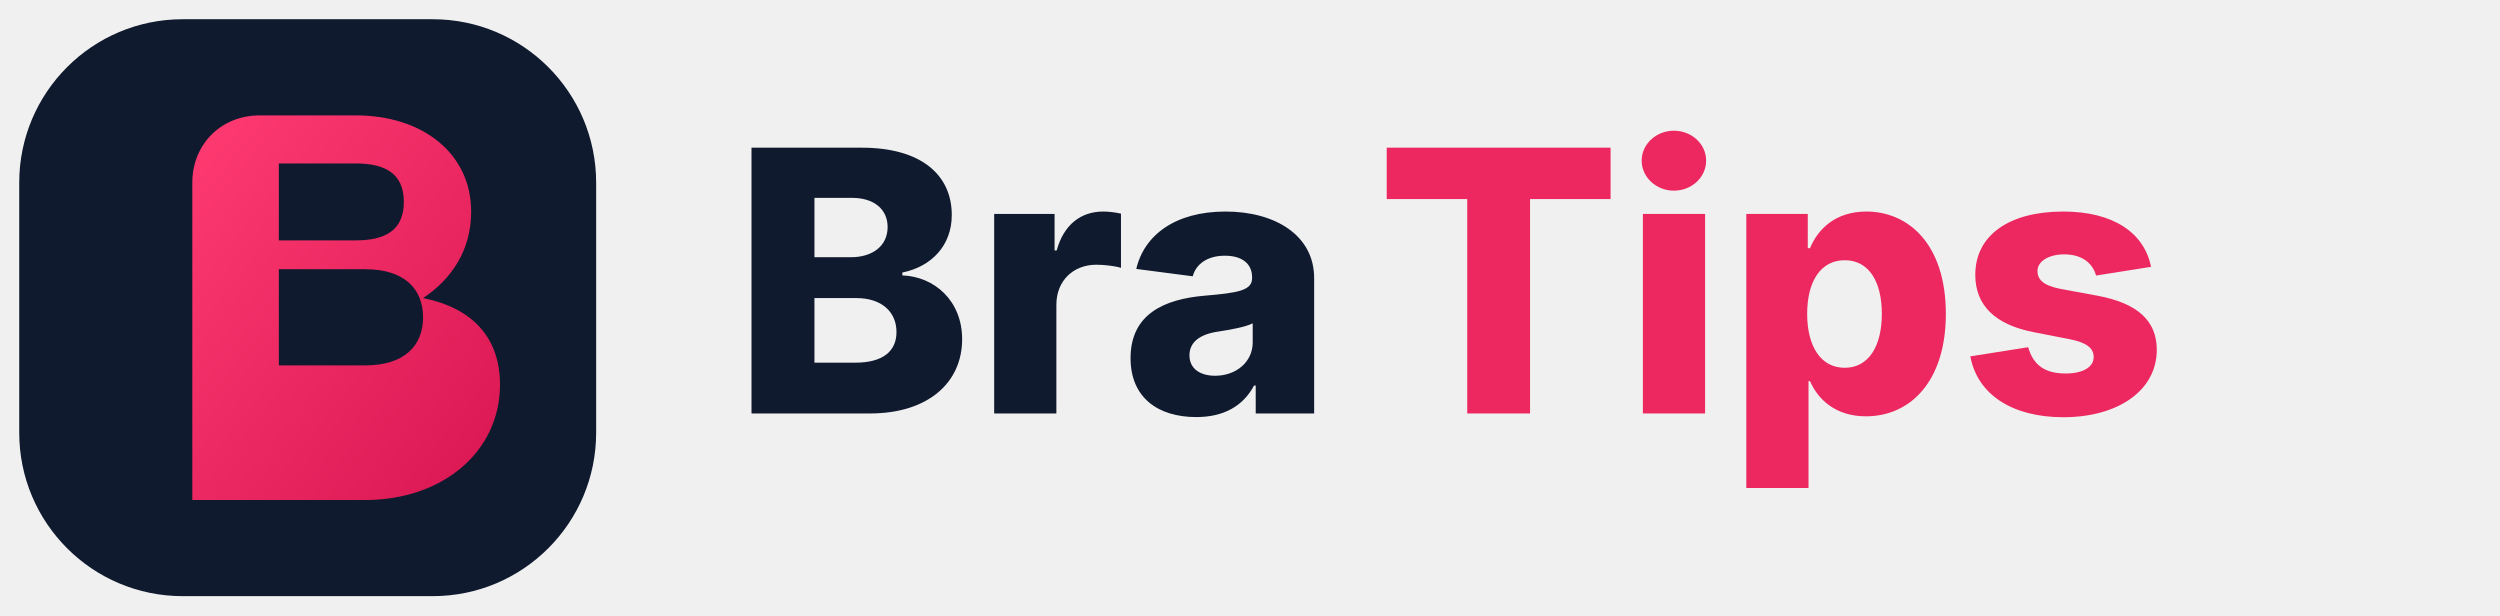
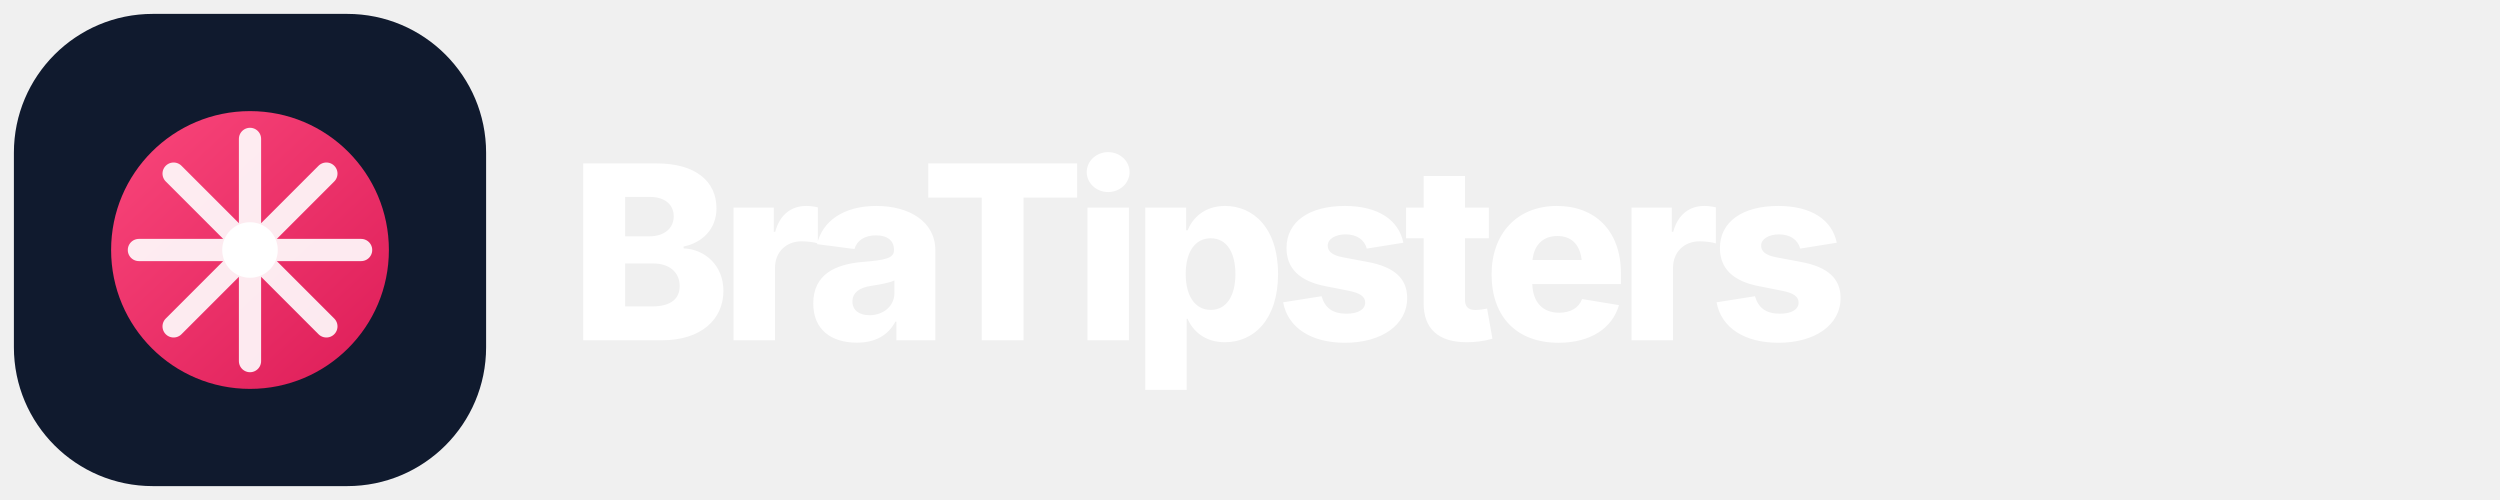
- <svg xmlns="http://www.w3.org/2000/svg" viewBox="0 0 260 64" role="img" aria-labelledby="title desc">
+ <svg xmlns="http://www.w3.org/2000/svg" viewBox="0 0 360 72" role="img" aria-labelledby="title desc">
  <defs>
-     <linearGradient id="g" x1="0" y1="0" x2="1" y2="1">
-       <stop stop-color="#ff3b72" />
+     <linearGradient id="mark" x1="8" y1="8" x2="60" y2="64" gradientUnits="userSpaceOnUse">
+       <stop stop-color="#ff4f82" />
      <stop offset="1" stop-color="#d91652" />
    </linearGradient>
+     <linearGradient id="word" x1="75" y1="20" x2="320" y2="58" gradientUnits="userSpaceOnUse">
+       <stop stop-color="#101a2e" />
+       <stop offset="1" stop-color="#25395d" />
+     </linearGradient>
  </defs>
-   <rect x="2" y="2" width="60" height="60" rx="17" fill="#101a2e" />
-   <path d="M20 42V19c0-4 3-7 7-7h10c7 0 12 4 12 10 0 4-2 7-5 9 5 1 8 4 8 9 0 7-6 12-14 12H20zm9-17h8c3 0 5-1 5-4s-2-4-5-4h-8v8zm0 13h9c4 0 6-2 6-5s-2-5-6-5h-9v10z" fill="url(#g)" />
-   <text x="76" y="43" font-family="Inter,Arial,sans-serif" font-size="38" font-weight="800" fill="#101a2e">Bra</text>
-   <text x="143" y="43" font-family="Inter,Arial,sans-serif" font-size="38" font-weight="800" fill="#ed275f">Tips</text>
+   <rect x="2" y="2" width="68" height="68" rx="20" fill="#101a2e" />
+   <circle cx="36" cy="36" r="20" fill="url(#mark)" />
+   <path d="M36 20v32M20 36h32M25 25l22 22M47 25L25 47" stroke="#fff" stroke-width="3.2" stroke-linecap="round" opacity=".9" />
+   <circle cx="36" cy="36" r="4" fill="#fff" />
+   <text x="82" y="49" font-family="Inter,Arial,sans-serif" font-size="35" font-weight="800" letter-spacing="-1.6" fill="#ffffff">BraTipsters</text>
</svg>
